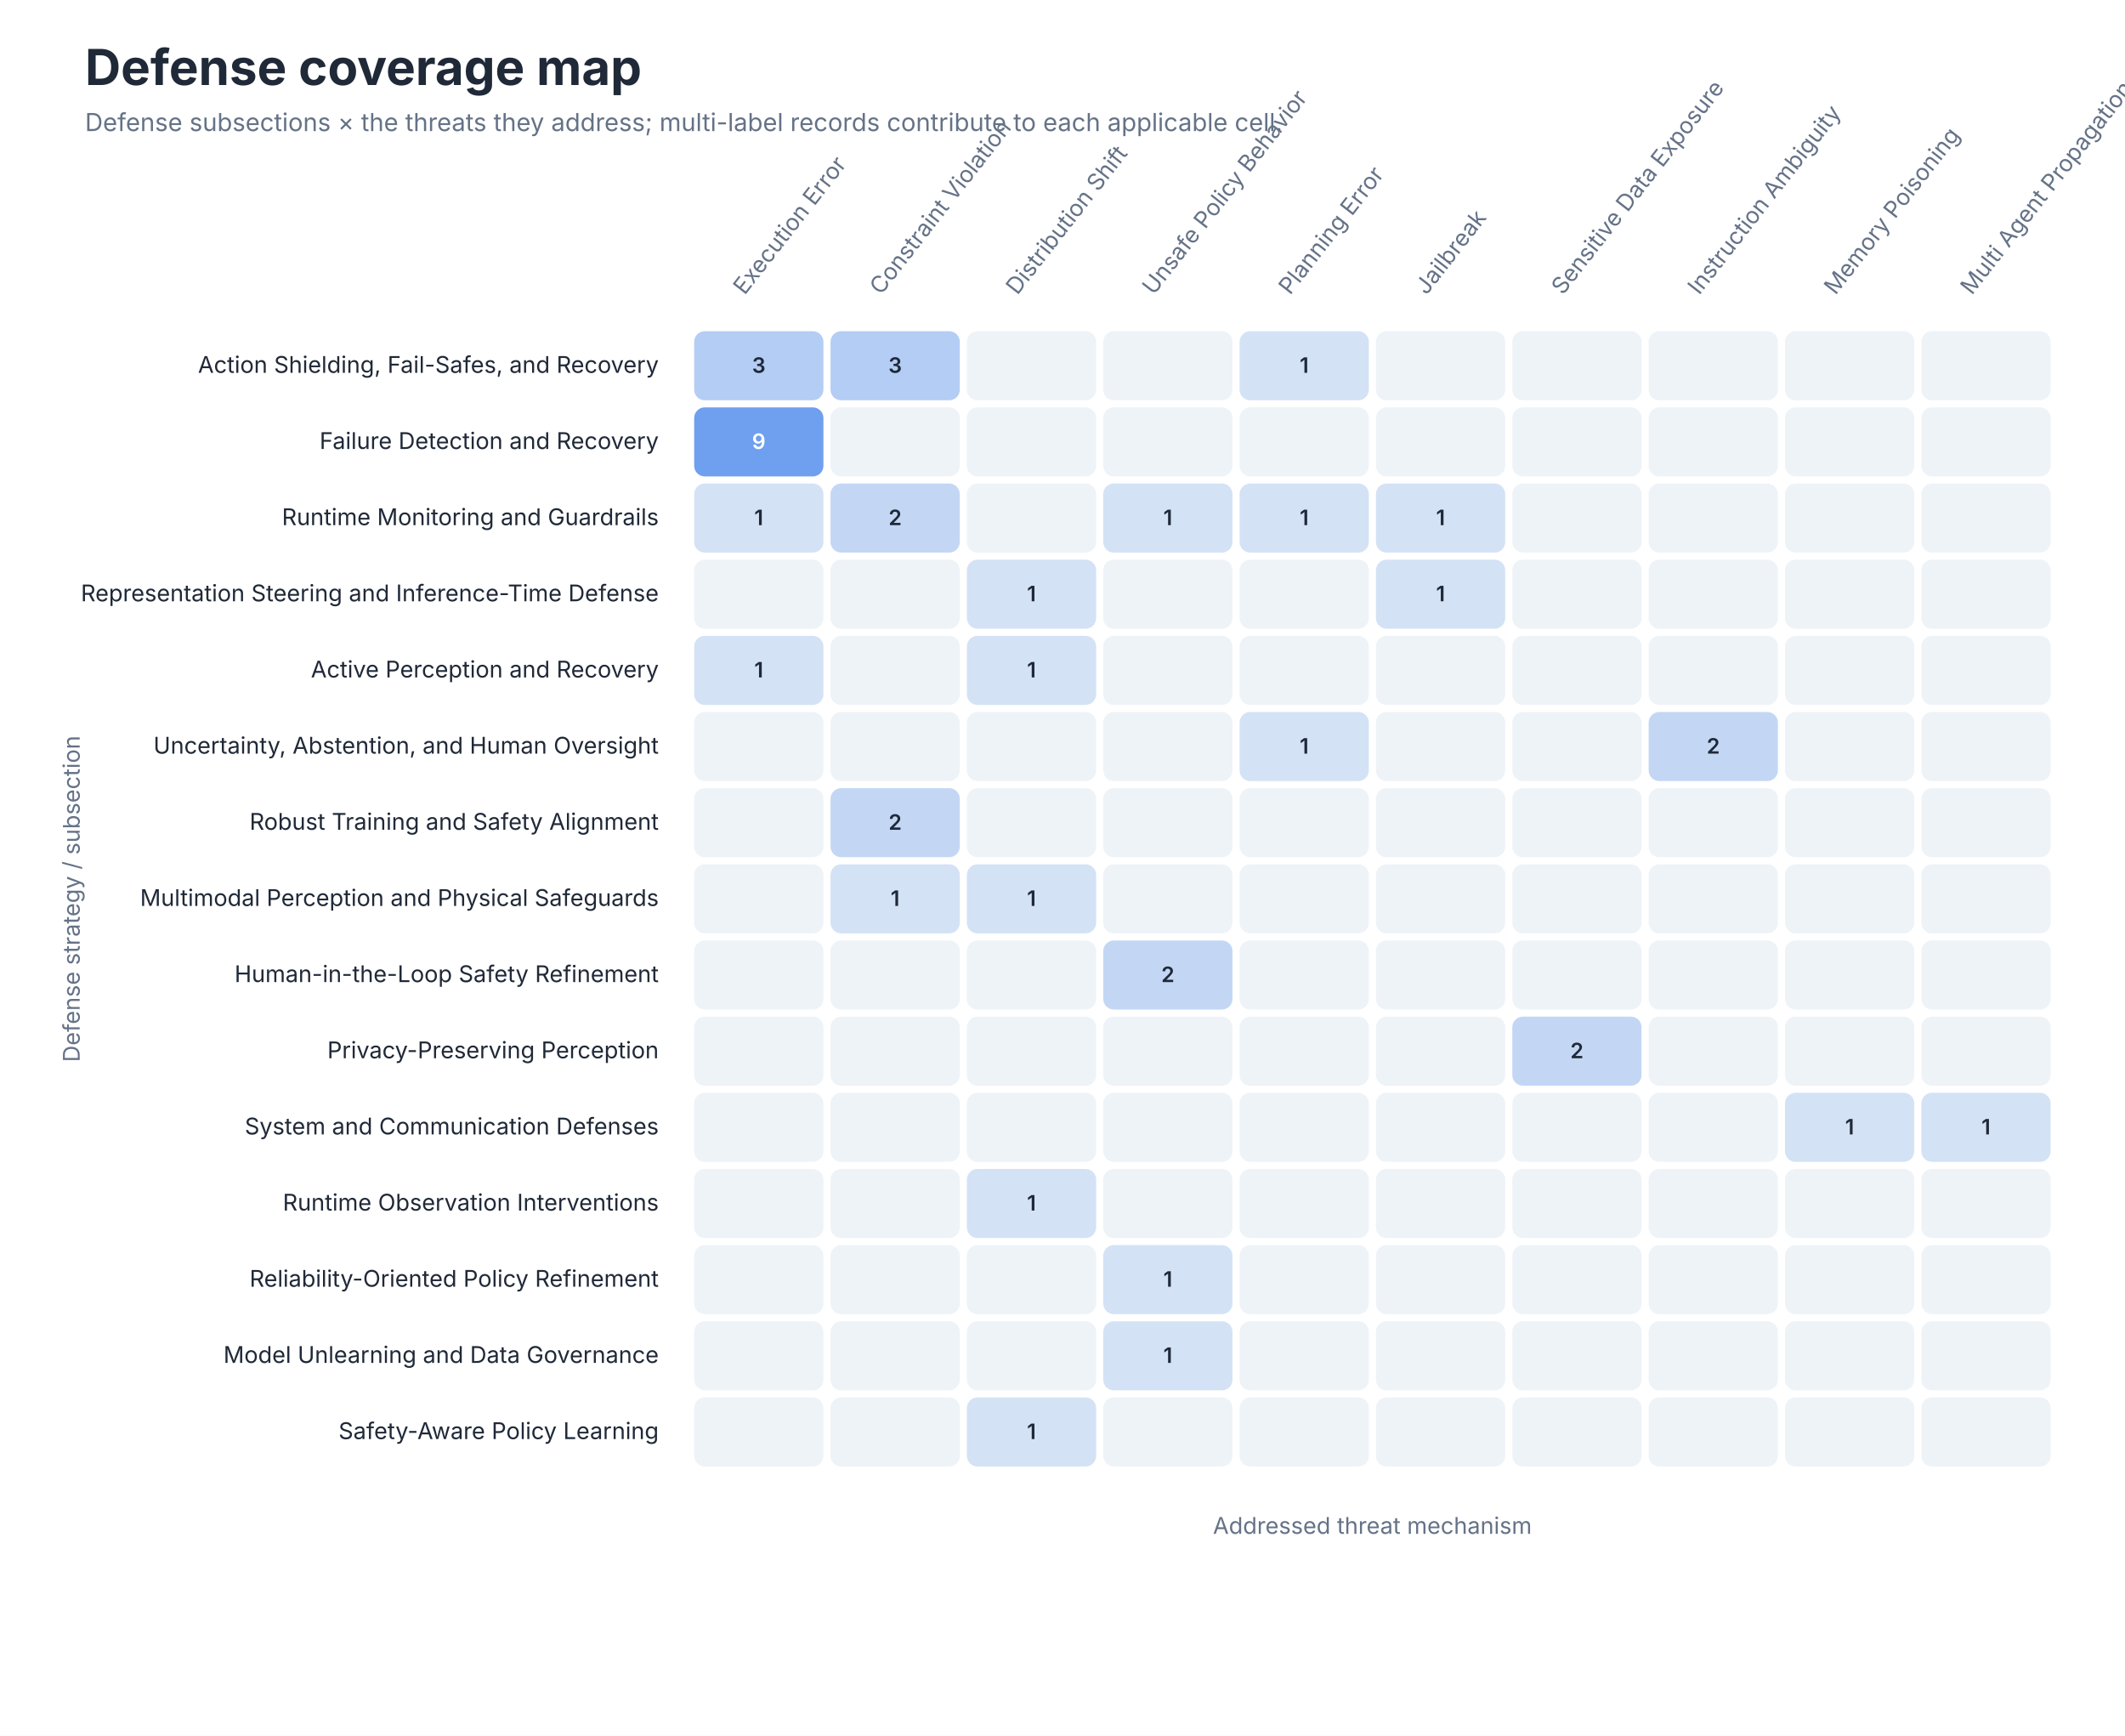
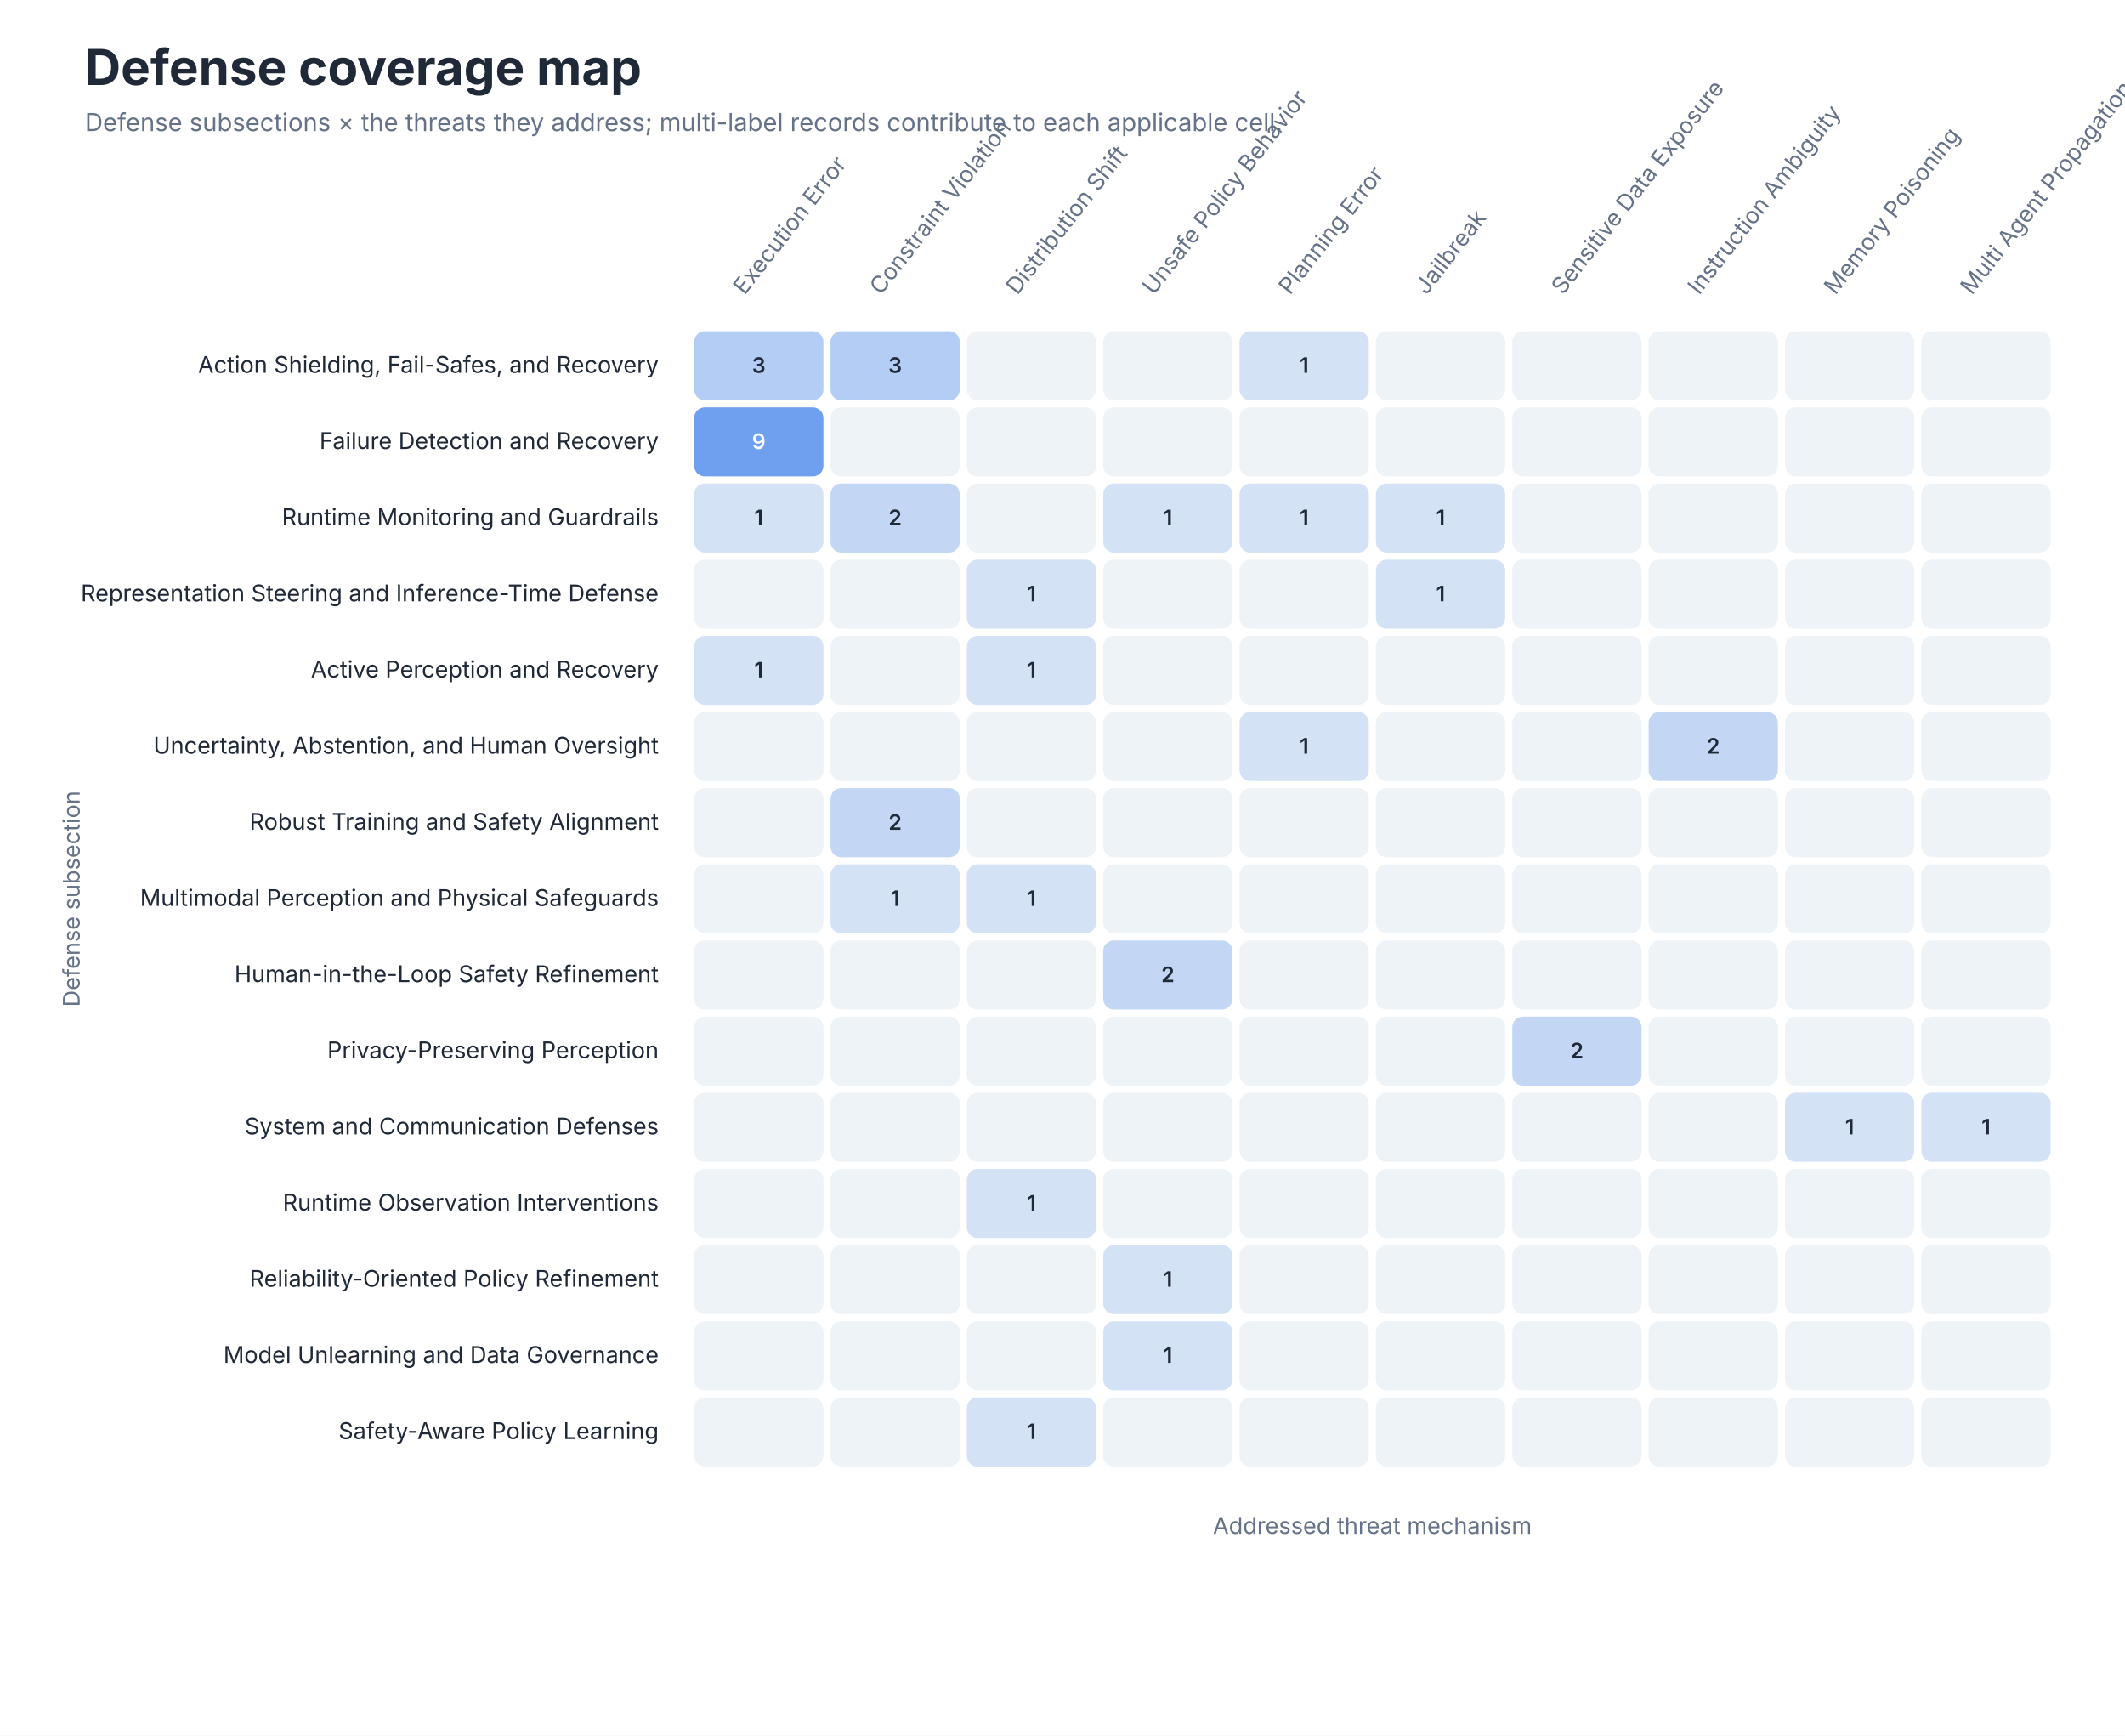
<svg xmlns="http://www.w3.org/2000/svg" role="img" aria-labelledby="title desc" viewBox="0 0 1200 980">
  <style>
text { font-family: -apple-system, BlinkMacSystemFont, 'Segoe UI', sans-serif; }
.title { font-size: 28px; font-weight: 650; fill: #202938; }
.subtitle { font-size: 14px; fill: #657287; }
.axis { font-size: 13px; fill: #657287; }
.label { font-size: 13px; fill: #202938; }
.small { font-size: 11px; fill: #657287; }
</style>
  <rect width="1200" height="980" fill="#FFFFFF" />
  <text class="title" x="48" y="48">Defense coverage map</text>
  <text class="subtitle" x="48" y="74">Defense subsections × the threats they address; multi-label records contribute to each applicable cell.</text>
  <text class="axis" text-anchor="start" transform="translate(420.5 167) rotate(-52)">Execution Error</text>
  <text class="axis" text-anchor="start" transform="translate(497.5 167) rotate(-52)">Constraint Violation</text>
  <text class="axis" text-anchor="start" transform="translate(574.5 167) rotate(-52)">Distribution Shift</text>
  <text class="axis" text-anchor="start" transform="translate(651.5 167) rotate(-52)">Unsafe Policy Behavior</text>
  <text class="axis" text-anchor="start" transform="translate(728.5 167) rotate(-52)">Planning Error</text>
  <text class="axis" text-anchor="start" transform="translate(805.5 167) rotate(-52)">Jailbreak</text>
  <text class="axis" text-anchor="start" transform="translate(882.5 167) rotate(-52)">Sensitive Data Exposure</text>
  <text class="axis" text-anchor="start" transform="translate(959.5 167) rotate(-52)">Instruction Ambiguity</text>
  <text class="axis" text-anchor="start" transform="translate(1036.5 167) rotate(-52)">Memory Poisoning</text>
  <text class="axis" text-anchor="start" transform="translate(1113.5 167) rotate(-52)">Multi Agent Propagation</text>
  <text class="label" x="372" y="210.5" text-anchor="end">Action Shielding, Fail-Safes, and Recovery</text>
  <rect x="392" y="187" width="73" height="39" rx="6" fill="#B4CDF4" />
  <text x="428.5" y="210.5" text-anchor="middle" font-size="12" font-weight="600" fill="#202938">3</text>
  <rect x="469" y="187" width="73" height="39" rx="6" fill="#B4CDF4" />
  <text x="505.5" y="210.5" text-anchor="middle" font-size="12" font-weight="600" fill="#202938">3</text>
  <rect x="546" y="187" width="73" height="39" rx="6" fill="#EEF3F8" />
  <text x="582.5" y="210.5" text-anchor="middle" font-size="12" font-weight="600" fill="#202938" />
  <rect x="623" y="187" width="73" height="39" rx="6" fill="#EEF3F8" />
  <text x="659.5" y="210.5" text-anchor="middle" font-size="12" font-weight="600" fill="#202938" />
  <rect x="700" y="187" width="73" height="39" rx="6" fill="#D4E2F6" />
  <text x="736.5" y="210.5" text-anchor="middle" font-size="12" font-weight="600" fill="#202938">1</text>
  <rect x="777" y="187" width="73" height="39" rx="6" fill="#EEF3F8" />
  <text x="813.5" y="210.5" text-anchor="middle" font-size="12" font-weight="600" fill="#202938" />
  <rect x="854" y="187" width="73" height="39" rx="6" fill="#EEF3F8" />
  <text x="890.5" y="210.5" text-anchor="middle" font-size="12" font-weight="600" fill="#202938" />
  <rect x="931" y="187" width="73" height="39" rx="6" fill="#EEF3F8" />
  <text x="967.5" y="210.5" text-anchor="middle" font-size="12" font-weight="600" fill="#202938" />
  <rect x="1008" y="187" width="73" height="39" rx="6" fill="#EEF3F8" />
  <text x="1044.5" y="210.5" text-anchor="middle" font-size="12" font-weight="600" fill="#202938" />
  <rect x="1085" y="187" width="73" height="39" rx="6" fill="#EEF3F8" />
  <text x="1121.5" y="210.5" text-anchor="middle" font-size="12" font-weight="600" fill="#202938" />
  <text class="label" x="372" y="253.5" text-anchor="end">Failure Detection and Recovery</text>
  <rect x="392" y="230" width="73" height="39" rx="6" fill="#6F9FEF" />
  <text x="428.5" y="253.5" text-anchor="middle" font-size="12" font-weight="600" fill="#FFFFFF">9</text>
  <rect x="469" y="230" width="73" height="39" rx="6" fill="#EEF3F8" />
  <text x="505.5" y="253.5" text-anchor="middle" font-size="12" font-weight="600" fill="#202938" />
  <rect x="546" y="230" width="73" height="39" rx="6" fill="#EEF3F8" />
  <text x="582.5" y="253.5" text-anchor="middle" font-size="12" font-weight="600" fill="#202938" />
  <rect x="623" y="230" width="73" height="39" rx="6" fill="#EEF3F8" />
  <text x="659.5" y="253.5" text-anchor="middle" font-size="12" font-weight="600" fill="#202938" />
  <rect x="700" y="230" width="73" height="39" rx="6" fill="#EEF3F8" />
  <text x="736.5" y="253.5" text-anchor="middle" font-size="12" font-weight="600" fill="#202938" />
  <rect x="777" y="230" width="73" height="39" rx="6" fill="#EEF3F8" />
  <text x="813.5" y="253.5" text-anchor="middle" font-size="12" font-weight="600" fill="#202938" />
  <rect x="854" y="230" width="73" height="39" rx="6" fill="#EEF3F8" />
  <text x="890.5" y="253.5" text-anchor="middle" font-size="12" font-weight="600" fill="#202938" />
  <rect x="931" y="230" width="73" height="39" rx="6" fill="#EEF3F8" />
  <text x="967.5" y="253.5" text-anchor="middle" font-size="12" font-weight="600" fill="#202938" />
  <rect x="1008" y="230" width="73" height="39" rx="6" fill="#EEF3F8" />
  <text x="1044.5" y="253.5" text-anchor="middle" font-size="12" font-weight="600" fill="#202938" />
  <rect x="1085" y="230" width="73" height="39" rx="6" fill="#EEF3F8" />
  <text x="1121.5" y="253.5" text-anchor="middle" font-size="12" font-weight="600" fill="#202938" />
  <text class="label" x="372" y="296.5" text-anchor="end">Runtime Monitoring and Guardrails</text>
  <rect x="392" y="273" width="73" height="39" rx="6" fill="#D4E2F6" />
  <text x="428.5" y="296.5" text-anchor="middle" font-size="12" font-weight="600" fill="#202938">1</text>
  <rect x="469" y="273" width="73" height="39" rx="6" fill="#C3D7F5" />
  <text x="505.5" y="296.5" text-anchor="middle" font-size="12" font-weight="600" fill="#202938">2</text>
  <rect x="546" y="273" width="73" height="39" rx="6" fill="#EEF3F8" />
  <text x="582.5" y="296.5" text-anchor="middle" font-size="12" font-weight="600" fill="#202938" />
  <rect x="623" y="273" width="73" height="39" rx="6" fill="#D4E2F6" />
  <text x="659.5" y="296.5" text-anchor="middle" font-size="12" font-weight="600" fill="#202938">1</text>
  <rect x="700" y="273" width="73" height="39" rx="6" fill="#D4E2F6" />
  <text x="736.5" y="296.5" text-anchor="middle" font-size="12" font-weight="600" fill="#202938">1</text>
  <rect x="777" y="273" width="73" height="39" rx="6" fill="#D4E2F6" />
  <text x="813.5" y="296.5" text-anchor="middle" font-size="12" font-weight="600" fill="#202938">1</text>
  <rect x="854" y="273" width="73" height="39" rx="6" fill="#EEF3F8" />
  <text x="890.5" y="296.5" text-anchor="middle" font-size="12" font-weight="600" fill="#202938" />
  <rect x="931" y="273" width="73" height="39" rx="6" fill="#EEF3F8" />
  <text x="967.5" y="296.5" text-anchor="middle" font-size="12" font-weight="600" fill="#202938" />
  <rect x="1008" y="273" width="73" height="39" rx="6" fill="#EEF3F8" />
  <text x="1044.5" y="296.5" text-anchor="middle" font-size="12" font-weight="600" fill="#202938" />
  <rect x="1085" y="273" width="73" height="39" rx="6" fill="#EEF3F8" />
  <text x="1121.5" y="296.5" text-anchor="middle" font-size="12" font-weight="600" fill="#202938" />
  <text class="label" x="372" y="339.5" text-anchor="end">Representation Steering and Inference-Time Defense</text>
  <rect x="392" y="316" width="73" height="39" rx="6" fill="#EEF3F8" />
  <text x="428.5" y="339.5" text-anchor="middle" font-size="12" font-weight="600" fill="#202938" />
  <rect x="469" y="316" width="73" height="39" rx="6" fill="#EEF3F8" />
  <text x="505.5" y="339.5" text-anchor="middle" font-size="12" font-weight="600" fill="#202938" />
  <rect x="546" y="316" width="73" height="39" rx="6" fill="#D4E2F6" />
  <text x="582.5" y="339.5" text-anchor="middle" font-size="12" font-weight="600" fill="#202938">1</text>
  <rect x="623" y="316" width="73" height="39" rx="6" fill="#EEF3F8" />
  <text x="659.5" y="339.5" text-anchor="middle" font-size="12" font-weight="600" fill="#202938" />
  <rect x="700" y="316" width="73" height="39" rx="6" fill="#EEF3F8" />
  <text x="736.5" y="339.5" text-anchor="middle" font-size="12" font-weight="600" fill="#202938" />
  <rect x="777" y="316" width="73" height="39" rx="6" fill="#D4E2F6" />
  <text x="813.5" y="339.5" text-anchor="middle" font-size="12" font-weight="600" fill="#202938">1</text>
  <rect x="854" y="316" width="73" height="39" rx="6" fill="#EEF3F8" />
  <text x="890.5" y="339.5" text-anchor="middle" font-size="12" font-weight="600" fill="#202938" />
  <rect x="931" y="316" width="73" height="39" rx="6" fill="#EEF3F8" />
  <text x="967.5" y="339.5" text-anchor="middle" font-size="12" font-weight="600" fill="#202938" />
  <rect x="1008" y="316" width="73" height="39" rx="6" fill="#EEF3F8" />
  <text x="1044.5" y="339.5" text-anchor="middle" font-size="12" font-weight="600" fill="#202938" />
  <rect x="1085" y="316" width="73" height="39" rx="6" fill="#EEF3F8" />
  <text x="1121.5" y="339.5" text-anchor="middle" font-size="12" font-weight="600" fill="#202938" />
  <text class="label" x="372" y="382.5" text-anchor="end">Active Perception and Recovery</text>
  <rect x="392" y="359" width="73" height="39" rx="6" fill="#D4E2F6" />
  <text x="428.5" y="382.5" text-anchor="middle" font-size="12" font-weight="600" fill="#202938">1</text>
  <rect x="469" y="359" width="73" height="39" rx="6" fill="#EEF3F8" />
  <text x="505.5" y="382.5" text-anchor="middle" font-size="12" font-weight="600" fill="#202938" />
  <rect x="546" y="359" width="73" height="39" rx="6" fill="#D4E2F6" />
  <text x="582.5" y="382.5" text-anchor="middle" font-size="12" font-weight="600" fill="#202938">1</text>
  <rect x="623" y="359" width="73" height="39" rx="6" fill="#EEF3F8" />
  <text x="659.5" y="382.5" text-anchor="middle" font-size="12" font-weight="600" fill="#202938" />
  <rect x="700" y="359" width="73" height="39" rx="6" fill="#EEF3F8" />
  <text x="736.5" y="382.5" text-anchor="middle" font-size="12" font-weight="600" fill="#202938" />
  <rect x="777" y="359" width="73" height="39" rx="6" fill="#EEF3F8" />
  <text x="813.5" y="382.5" text-anchor="middle" font-size="12" font-weight="600" fill="#202938" />
  <rect x="854" y="359" width="73" height="39" rx="6" fill="#EEF3F8" />
  <text x="890.5" y="382.5" text-anchor="middle" font-size="12" font-weight="600" fill="#202938" />
  <rect x="931" y="359" width="73" height="39" rx="6" fill="#EEF3F8" />
  <text x="967.5" y="382.5" text-anchor="middle" font-size="12" font-weight="600" fill="#202938" />
  <rect x="1008" y="359" width="73" height="39" rx="6" fill="#EEF3F8" />
  <text x="1044.5" y="382.5" text-anchor="middle" font-size="12" font-weight="600" fill="#202938" />
  <rect x="1085" y="359" width="73" height="39" rx="6" fill="#EEF3F8" />
  <text x="1121.5" y="382.5" text-anchor="middle" font-size="12" font-weight="600" fill="#202938" />
  <text class="label" x="372" y="425.5" text-anchor="end">Uncertainty, Abstention, and Human Oversight</text>
  <rect x="392" y="402" width="73" height="39" rx="6" fill="#EEF3F8" />
  <text x="428.5" y="425.5" text-anchor="middle" font-size="12" font-weight="600" fill="#202938" />
  <rect x="469" y="402" width="73" height="39" rx="6" fill="#EEF3F8" />
  <text x="505.5" y="425.5" text-anchor="middle" font-size="12" font-weight="600" fill="#202938" />
  <rect x="546" y="402" width="73" height="39" rx="6" fill="#EEF3F8" />
  <text x="582.5" y="425.5" text-anchor="middle" font-size="12" font-weight="600" fill="#202938" />
  <rect x="623" y="402" width="73" height="39" rx="6" fill="#EEF3F8" />
  <text x="659.5" y="425.5" text-anchor="middle" font-size="12" font-weight="600" fill="#202938" />
  <rect x="700" y="402" width="73" height="39" rx="6" fill="#D4E2F6" />
  <text x="736.5" y="425.5" text-anchor="middle" font-size="12" font-weight="600" fill="#202938">1</text>
  <rect x="777" y="402" width="73" height="39" rx="6" fill="#EEF3F8" />
  <text x="813.5" y="425.5" text-anchor="middle" font-size="12" font-weight="600" fill="#202938" />
  <rect x="854" y="402" width="73" height="39" rx="6" fill="#EEF3F8" />
  <text x="890.5" y="425.5" text-anchor="middle" font-size="12" font-weight="600" fill="#202938" />
  <rect x="931" y="402" width="73" height="39" rx="6" fill="#C3D7F5" />
  <text x="967.5" y="425.5" text-anchor="middle" font-size="12" font-weight="600" fill="#202938">2</text>
  <rect x="1008" y="402" width="73" height="39" rx="6" fill="#EEF3F8" />
  <text x="1044.5" y="425.5" text-anchor="middle" font-size="12" font-weight="600" fill="#202938" />
  <rect x="1085" y="402" width="73" height="39" rx="6" fill="#EEF3F8" />
  <text x="1121.5" y="425.5" text-anchor="middle" font-size="12" font-weight="600" fill="#202938" />
  <text class="label" x="372" y="468.5" text-anchor="end">Robust Training and Safety Alignment</text>
  <rect x="392" y="445" width="73" height="39" rx="6" fill="#EEF3F8" />
  <text x="428.5" y="468.5" text-anchor="middle" font-size="12" font-weight="600" fill="#202938" />
  <rect x="469" y="445" width="73" height="39" rx="6" fill="#C3D7F5" />
  <text x="505.5" y="468.5" text-anchor="middle" font-size="12" font-weight="600" fill="#202938">2</text>
  <rect x="546" y="445" width="73" height="39" rx="6" fill="#EEF3F8" />
  <text x="582.5" y="468.5" text-anchor="middle" font-size="12" font-weight="600" fill="#202938" />
  <rect x="623" y="445" width="73" height="39" rx="6" fill="#EEF3F8" />
  <text x="659.5" y="468.5" text-anchor="middle" font-size="12" font-weight="600" fill="#202938" />
  <rect x="700" y="445" width="73" height="39" rx="6" fill="#EEF3F8" />
  <text x="736.5" y="468.5" text-anchor="middle" font-size="12" font-weight="600" fill="#202938" />
  <rect x="777" y="445" width="73" height="39" rx="6" fill="#EEF3F8" />
  <text x="813.5" y="468.5" text-anchor="middle" font-size="12" font-weight="600" fill="#202938" />
  <rect x="854" y="445" width="73" height="39" rx="6" fill="#EEF3F8" />
  <text x="890.5" y="468.5" text-anchor="middle" font-size="12" font-weight="600" fill="#202938" />
  <rect x="931" y="445" width="73" height="39" rx="6" fill="#EEF3F8" />
  <text x="967.5" y="468.5" text-anchor="middle" font-size="12" font-weight="600" fill="#202938" />
  <rect x="1008" y="445" width="73" height="39" rx="6" fill="#EEF3F8" />
  <text x="1044.5" y="468.5" text-anchor="middle" font-size="12" font-weight="600" fill="#202938" />
  <rect x="1085" y="445" width="73" height="39" rx="6" fill="#EEF3F8" />
  <text x="1121.5" y="468.5" text-anchor="middle" font-size="12" font-weight="600" fill="#202938" />
  <text class="label" x="372" y="511.5" text-anchor="end">Multimodal Perception and Physical Safeguards</text>
  <rect x="392" y="488" width="73" height="39" rx="6" fill="#EEF3F8" />
  <text x="428.5" y="511.5" text-anchor="middle" font-size="12" font-weight="600" fill="#202938" />
  <rect x="469" y="488" width="73" height="39" rx="6" fill="#D4E2F6" />
  <text x="505.5" y="511.5" text-anchor="middle" font-size="12" font-weight="600" fill="#202938">1</text>
  <rect x="546" y="488" width="73" height="39" rx="6" fill="#D4E2F6" />
  <text x="582.5" y="511.5" text-anchor="middle" font-size="12" font-weight="600" fill="#202938">1</text>
  <rect x="623" y="488" width="73" height="39" rx="6" fill="#EEF3F8" />
  <text x="659.5" y="511.5" text-anchor="middle" font-size="12" font-weight="600" fill="#202938" />
  <rect x="700" y="488" width="73" height="39" rx="6" fill="#EEF3F8" />
  <text x="736.5" y="511.5" text-anchor="middle" font-size="12" font-weight="600" fill="#202938" />
  <rect x="777" y="488" width="73" height="39" rx="6" fill="#EEF3F8" />
  <text x="813.5" y="511.5" text-anchor="middle" font-size="12" font-weight="600" fill="#202938" />
  <rect x="854" y="488" width="73" height="39" rx="6" fill="#EEF3F8" />
  <text x="890.5" y="511.5" text-anchor="middle" font-size="12" font-weight="600" fill="#202938" />
  <rect x="931" y="488" width="73" height="39" rx="6" fill="#EEF3F8" />
  <text x="967.5" y="511.5" text-anchor="middle" font-size="12" font-weight="600" fill="#202938" />
  <rect x="1008" y="488" width="73" height="39" rx="6" fill="#EEF3F8" />
  <text x="1044.5" y="511.5" text-anchor="middle" font-size="12" font-weight="600" fill="#202938" />
  <rect x="1085" y="488" width="73" height="39" rx="6" fill="#EEF3F8" />
  <text x="1121.5" y="511.5" text-anchor="middle" font-size="12" font-weight="600" fill="#202938" />
  <text class="label" x="372" y="554.5" text-anchor="end">Human-in-the-Loop Safety Refinement</text>
  <rect x="392" y="531" width="73" height="39" rx="6" fill="#EEF3F8" />
  <text x="428.5" y="554.5" text-anchor="middle" font-size="12" font-weight="600" fill="#202938" />
  <rect x="469" y="531" width="73" height="39" rx="6" fill="#EEF3F8" />
  <text x="505.5" y="554.5" text-anchor="middle" font-size="12" font-weight="600" fill="#202938" />
  <rect x="546" y="531" width="73" height="39" rx="6" fill="#EEF3F8" />
  <text x="582.5" y="554.5" text-anchor="middle" font-size="12" font-weight="600" fill="#202938" />
  <rect x="623" y="531" width="73" height="39" rx="6" fill="#C3D7F5" />
  <text x="659.5" y="554.5" text-anchor="middle" font-size="12" font-weight="600" fill="#202938">2</text>
  <rect x="700" y="531" width="73" height="39" rx="6" fill="#EEF3F8" />
  <text x="736.5" y="554.5" text-anchor="middle" font-size="12" font-weight="600" fill="#202938" />
  <rect x="777" y="531" width="73" height="39" rx="6" fill="#EEF3F8" />
  <text x="813.5" y="554.5" text-anchor="middle" font-size="12" font-weight="600" fill="#202938" />
  <rect x="854" y="531" width="73" height="39" rx="6" fill="#EEF3F8" />
  <text x="890.5" y="554.5" text-anchor="middle" font-size="12" font-weight="600" fill="#202938" />
  <rect x="931" y="531" width="73" height="39" rx="6" fill="#EEF3F8" />
  <text x="967.5" y="554.5" text-anchor="middle" font-size="12" font-weight="600" fill="#202938" />
  <rect x="1008" y="531" width="73" height="39" rx="6" fill="#EEF3F8" />
  <text x="1044.5" y="554.5" text-anchor="middle" font-size="12" font-weight="600" fill="#202938" />
  <rect x="1085" y="531" width="73" height="39" rx="6" fill="#EEF3F8" />
  <text x="1121.5" y="554.5" text-anchor="middle" font-size="12" font-weight="600" fill="#202938" />
  <text class="label" x="372" y="597.5" text-anchor="end">Privacy-Preserving Perception</text>
  <rect x="392" y="574" width="73" height="39" rx="6" fill="#EEF3F8" />
  <text x="428.5" y="597.5" text-anchor="middle" font-size="12" font-weight="600" fill="#202938" />
  <rect x="469" y="574" width="73" height="39" rx="6" fill="#EEF3F8" />
  <text x="505.5" y="597.5" text-anchor="middle" font-size="12" font-weight="600" fill="#202938" />
  <rect x="546" y="574" width="73" height="39" rx="6" fill="#EEF3F8" />
  <text x="582.5" y="597.5" text-anchor="middle" font-size="12" font-weight="600" fill="#202938" />
  <rect x="623" y="574" width="73" height="39" rx="6" fill="#EEF3F8" />
  <text x="659.5" y="597.5" text-anchor="middle" font-size="12" font-weight="600" fill="#202938" />
  <rect x="700" y="574" width="73" height="39" rx="6" fill="#EEF3F8" />
  <text x="736.5" y="597.5" text-anchor="middle" font-size="12" font-weight="600" fill="#202938" />
  <rect x="777" y="574" width="73" height="39" rx="6" fill="#EEF3F8" />
  <text x="813.5" y="597.5" text-anchor="middle" font-size="12" font-weight="600" fill="#202938" />
  <rect x="854" y="574" width="73" height="39" rx="6" fill="#C3D7F5" />
  <text x="890.5" y="597.5" text-anchor="middle" font-size="12" font-weight="600" fill="#202938">2</text>
  <rect x="931" y="574" width="73" height="39" rx="6" fill="#EEF3F8" />
  <text x="967.5" y="597.5" text-anchor="middle" font-size="12" font-weight="600" fill="#202938" />
  <rect x="1008" y="574" width="73" height="39" rx="6" fill="#EEF3F8" />
  <text x="1044.5" y="597.5" text-anchor="middle" font-size="12" font-weight="600" fill="#202938" />
  <rect x="1085" y="574" width="73" height="39" rx="6" fill="#EEF3F8" />
  <text x="1121.5" y="597.5" text-anchor="middle" font-size="12" font-weight="600" fill="#202938" />
  <text class="label" x="372" y="640.5" text-anchor="end">System and Communication Defenses</text>
  <rect x="392" y="617" width="73" height="39" rx="6" fill="#EEF3F8" />
  <text x="428.5" y="640.5" text-anchor="middle" font-size="12" font-weight="600" fill="#202938" />
  <rect x="469" y="617" width="73" height="39" rx="6" fill="#EEF3F8" />
  <text x="505.5" y="640.5" text-anchor="middle" font-size="12" font-weight="600" fill="#202938" />
  <rect x="546" y="617" width="73" height="39" rx="6" fill="#EEF3F8" />
  <text x="582.5" y="640.5" text-anchor="middle" font-size="12" font-weight="600" fill="#202938" />
  <rect x="623" y="617" width="73" height="39" rx="6" fill="#EEF3F8" />
  <text x="659.5" y="640.5" text-anchor="middle" font-size="12" font-weight="600" fill="#202938" />
  <rect x="700" y="617" width="73" height="39" rx="6" fill="#EEF3F8" />
  <text x="736.5" y="640.5" text-anchor="middle" font-size="12" font-weight="600" fill="#202938" />
  <rect x="777" y="617" width="73" height="39" rx="6" fill="#EEF3F8" />
  <text x="813.5" y="640.5" text-anchor="middle" font-size="12" font-weight="600" fill="#202938" />
  <rect x="854" y="617" width="73" height="39" rx="6" fill="#EEF3F8" />
  <text x="890.5" y="640.5" text-anchor="middle" font-size="12" font-weight="600" fill="#202938" />
  <rect x="931" y="617" width="73" height="39" rx="6" fill="#EEF3F8" />
  <text x="967.5" y="640.5" text-anchor="middle" font-size="12" font-weight="600" fill="#202938" />
  <rect x="1008" y="617" width="73" height="39" rx="6" fill="#D4E2F6" />
  <text x="1044.5" y="640.5" text-anchor="middle" font-size="12" font-weight="600" fill="#202938">1</text>
  <rect x="1085" y="617" width="73" height="39" rx="6" fill="#D4E2F6" />
  <text x="1121.5" y="640.5" text-anchor="middle" font-size="12" font-weight="600" fill="#202938">1</text>
  <text class="label" x="372" y="683.5" text-anchor="end">Runtime Observation Interventions</text>
  <rect x="392" y="660" width="73" height="39" rx="6" fill="#EEF3F8" />
  <text x="428.5" y="683.5" text-anchor="middle" font-size="12" font-weight="600" fill="#202938" />
  <rect x="469" y="660" width="73" height="39" rx="6" fill="#EEF3F8" />
  <text x="505.5" y="683.5" text-anchor="middle" font-size="12" font-weight="600" fill="#202938" />
  <rect x="546" y="660" width="73" height="39" rx="6" fill="#D4E2F6" />
  <text x="582.5" y="683.5" text-anchor="middle" font-size="12" font-weight="600" fill="#202938">1</text>
  <rect x="623" y="660" width="73" height="39" rx="6" fill="#EEF3F8" />
  <text x="659.5" y="683.5" text-anchor="middle" font-size="12" font-weight="600" fill="#202938" />
  <rect x="700" y="660" width="73" height="39" rx="6" fill="#EEF3F8" />
  <text x="736.5" y="683.5" text-anchor="middle" font-size="12" font-weight="600" fill="#202938" />
  <rect x="777" y="660" width="73" height="39" rx="6" fill="#EEF3F8" />
  <text x="813.5" y="683.5" text-anchor="middle" font-size="12" font-weight="600" fill="#202938" />
  <rect x="854" y="660" width="73" height="39" rx="6" fill="#EEF3F8" />
  <text x="890.5" y="683.5" text-anchor="middle" font-size="12" font-weight="600" fill="#202938" />
  <rect x="931" y="660" width="73" height="39" rx="6" fill="#EEF3F8" />
  <text x="967.5" y="683.5" text-anchor="middle" font-size="12" font-weight="600" fill="#202938" />
  <rect x="1008" y="660" width="73" height="39" rx="6" fill="#EEF3F8" />
  <text x="1044.5" y="683.5" text-anchor="middle" font-size="12" font-weight="600" fill="#202938" />
  <rect x="1085" y="660" width="73" height="39" rx="6" fill="#EEF3F8" />
  <text x="1121.5" y="683.5" text-anchor="middle" font-size="12" font-weight="600" fill="#202938" />
  <text class="label" x="372" y="726.5" text-anchor="end">Reliability-Oriented Policy Refinement</text>
  <rect x="392" y="703" width="73" height="39" rx="6" fill="#EEF3F8" />
  <text x="428.5" y="726.5" text-anchor="middle" font-size="12" font-weight="600" fill="#202938" />
  <rect x="469" y="703" width="73" height="39" rx="6" fill="#EEF3F8" />
  <text x="505.5" y="726.5" text-anchor="middle" font-size="12" font-weight="600" fill="#202938" />
  <rect x="546" y="703" width="73" height="39" rx="6" fill="#EEF3F8" />
  <text x="582.5" y="726.5" text-anchor="middle" font-size="12" font-weight="600" fill="#202938" />
  <rect x="623" y="703" width="73" height="39" rx="6" fill="#D4E2F6" />
  <text x="659.5" y="726.5" text-anchor="middle" font-size="12" font-weight="600" fill="#202938">1</text>
  <rect x="700" y="703" width="73" height="39" rx="6" fill="#EEF3F8" />
  <text x="736.5" y="726.5" text-anchor="middle" font-size="12" font-weight="600" fill="#202938" />
  <rect x="777" y="703" width="73" height="39" rx="6" fill="#EEF3F8" />
  <text x="813.5" y="726.5" text-anchor="middle" font-size="12" font-weight="600" fill="#202938" />
  <rect x="854" y="703" width="73" height="39" rx="6" fill="#EEF3F8" />
  <text x="890.5" y="726.5" text-anchor="middle" font-size="12" font-weight="600" fill="#202938" />
  <rect x="931" y="703" width="73" height="39" rx="6" fill="#EEF3F8" />
  <text x="967.5" y="726.5" text-anchor="middle" font-size="12" font-weight="600" fill="#202938" />
  <rect x="1008" y="703" width="73" height="39" rx="6" fill="#EEF3F8" />
  <text x="1044.5" y="726.5" text-anchor="middle" font-size="12" font-weight="600" fill="#202938" />
  <rect x="1085" y="703" width="73" height="39" rx="6" fill="#EEF3F8" />
  <text x="1121.5" y="726.5" text-anchor="middle" font-size="12" font-weight="600" fill="#202938" />
  <text class="label" x="372" y="769.5" text-anchor="end">Model Unlearning and Data Governance</text>
  <rect x="392" y="746" width="73" height="39" rx="6" fill="#EEF3F8" />
  <text x="428.5" y="769.5" text-anchor="middle" font-size="12" font-weight="600" fill="#202938" />
  <rect x="469" y="746" width="73" height="39" rx="6" fill="#EEF3F8" />
  <text x="505.5" y="769.5" text-anchor="middle" font-size="12" font-weight="600" fill="#202938" />
  <rect x="546" y="746" width="73" height="39" rx="6" fill="#EEF3F8" />
  <text x="582.5" y="769.5" text-anchor="middle" font-size="12" font-weight="600" fill="#202938" />
  <rect x="623" y="746" width="73" height="39" rx="6" fill="#D4E2F6" />
  <text x="659.5" y="769.5" text-anchor="middle" font-size="12" font-weight="600" fill="#202938">1</text>
  <rect x="700" y="746" width="73" height="39" rx="6" fill="#EEF3F8" />
  <text x="736.5" y="769.5" text-anchor="middle" font-size="12" font-weight="600" fill="#202938" />
  <rect x="777" y="746" width="73" height="39" rx="6" fill="#EEF3F8" />
  <text x="813.5" y="769.5" text-anchor="middle" font-size="12" font-weight="600" fill="#202938" />
  <rect x="854" y="746" width="73" height="39" rx="6" fill="#EEF3F8" />
  <text x="890.5" y="769.5" text-anchor="middle" font-size="12" font-weight="600" fill="#202938" />
  <rect x="931" y="746" width="73" height="39" rx="6" fill="#EEF3F8" />
  <text x="967.5" y="769.5" text-anchor="middle" font-size="12" font-weight="600" fill="#202938" />
  <rect x="1008" y="746" width="73" height="39" rx="6" fill="#EEF3F8" />
  <text x="1044.5" y="769.5" text-anchor="middle" font-size="12" font-weight="600" fill="#202938" />
  <rect x="1085" y="746" width="73" height="39" rx="6" fill="#EEF3F8" />
  <text x="1121.5" y="769.5" text-anchor="middle" font-size="12" font-weight="600" fill="#202938" />
  <text class="label" x="372" y="812.5" text-anchor="end">Safety-Aware Policy Learning</text>
  <rect x="392" y="789" width="73" height="39" rx="6" fill="#EEF3F8" />
  <text x="428.5" y="812.5" text-anchor="middle" font-size="12" font-weight="600" fill="#202938" />
  <rect x="469" y="789" width="73" height="39" rx="6" fill="#EEF3F8" />
  <text x="505.5" y="812.5" text-anchor="middle" font-size="12" font-weight="600" fill="#202938" />
  <rect x="546" y="789" width="73" height="39" rx="6" fill="#D4E2F6" />
  <text x="582.5" y="812.5" text-anchor="middle" font-size="12" font-weight="600" fill="#202938">1</text>
  <rect x="623" y="789" width="73" height="39" rx="6" fill="#EEF3F8" />
  <text x="659.5" y="812.5" text-anchor="middle" font-size="12" font-weight="600" fill="#202938" />
  <rect x="700" y="789" width="73" height="39" rx="6" fill="#EEF3F8" />
  <text x="736.5" y="812.5" text-anchor="middle" font-size="12" font-weight="600" fill="#202938" />
  <rect x="777" y="789" width="73" height="39" rx="6" fill="#EEF3F8" />
  <text x="813.5" y="812.5" text-anchor="middle" font-size="12" font-weight="600" fill="#202938" />
  <rect x="854" y="789" width="73" height="39" rx="6" fill="#EEF3F8" />
  <text x="890.5" y="812.5" text-anchor="middle" font-size="12" font-weight="600" fill="#202938" />
  <rect x="931" y="789" width="73" height="39" rx="6" fill="#EEF3F8" />
  <text x="967.5" y="812.5" text-anchor="middle" font-size="12" font-weight="600" fill="#202938" />
  <rect x="1008" y="789" width="73" height="39" rx="6" fill="#EEF3F8" />
  <text x="1044.5" y="812.5" text-anchor="middle" font-size="12" font-weight="600" fill="#202938" />
  <rect x="1085" y="789" width="73" height="39" rx="6" fill="#EEF3F8" />
  <text x="1121.5" y="812.5" text-anchor="middle" font-size="12" font-weight="600" fill="#202938" />
  <text class="axis" x="775" y="866" text-anchor="middle">Addressed threat mechanism</text>
-   <text class="axis" transform="translate(45 507.5) rotate(-90)" text-anchor="middle">Defense strategy / subsection</text>
+   <text class="axis" transform="translate(45 507.5) rotate(-90)" text-anchor="middle">Defense subsection</text>
</svg>
